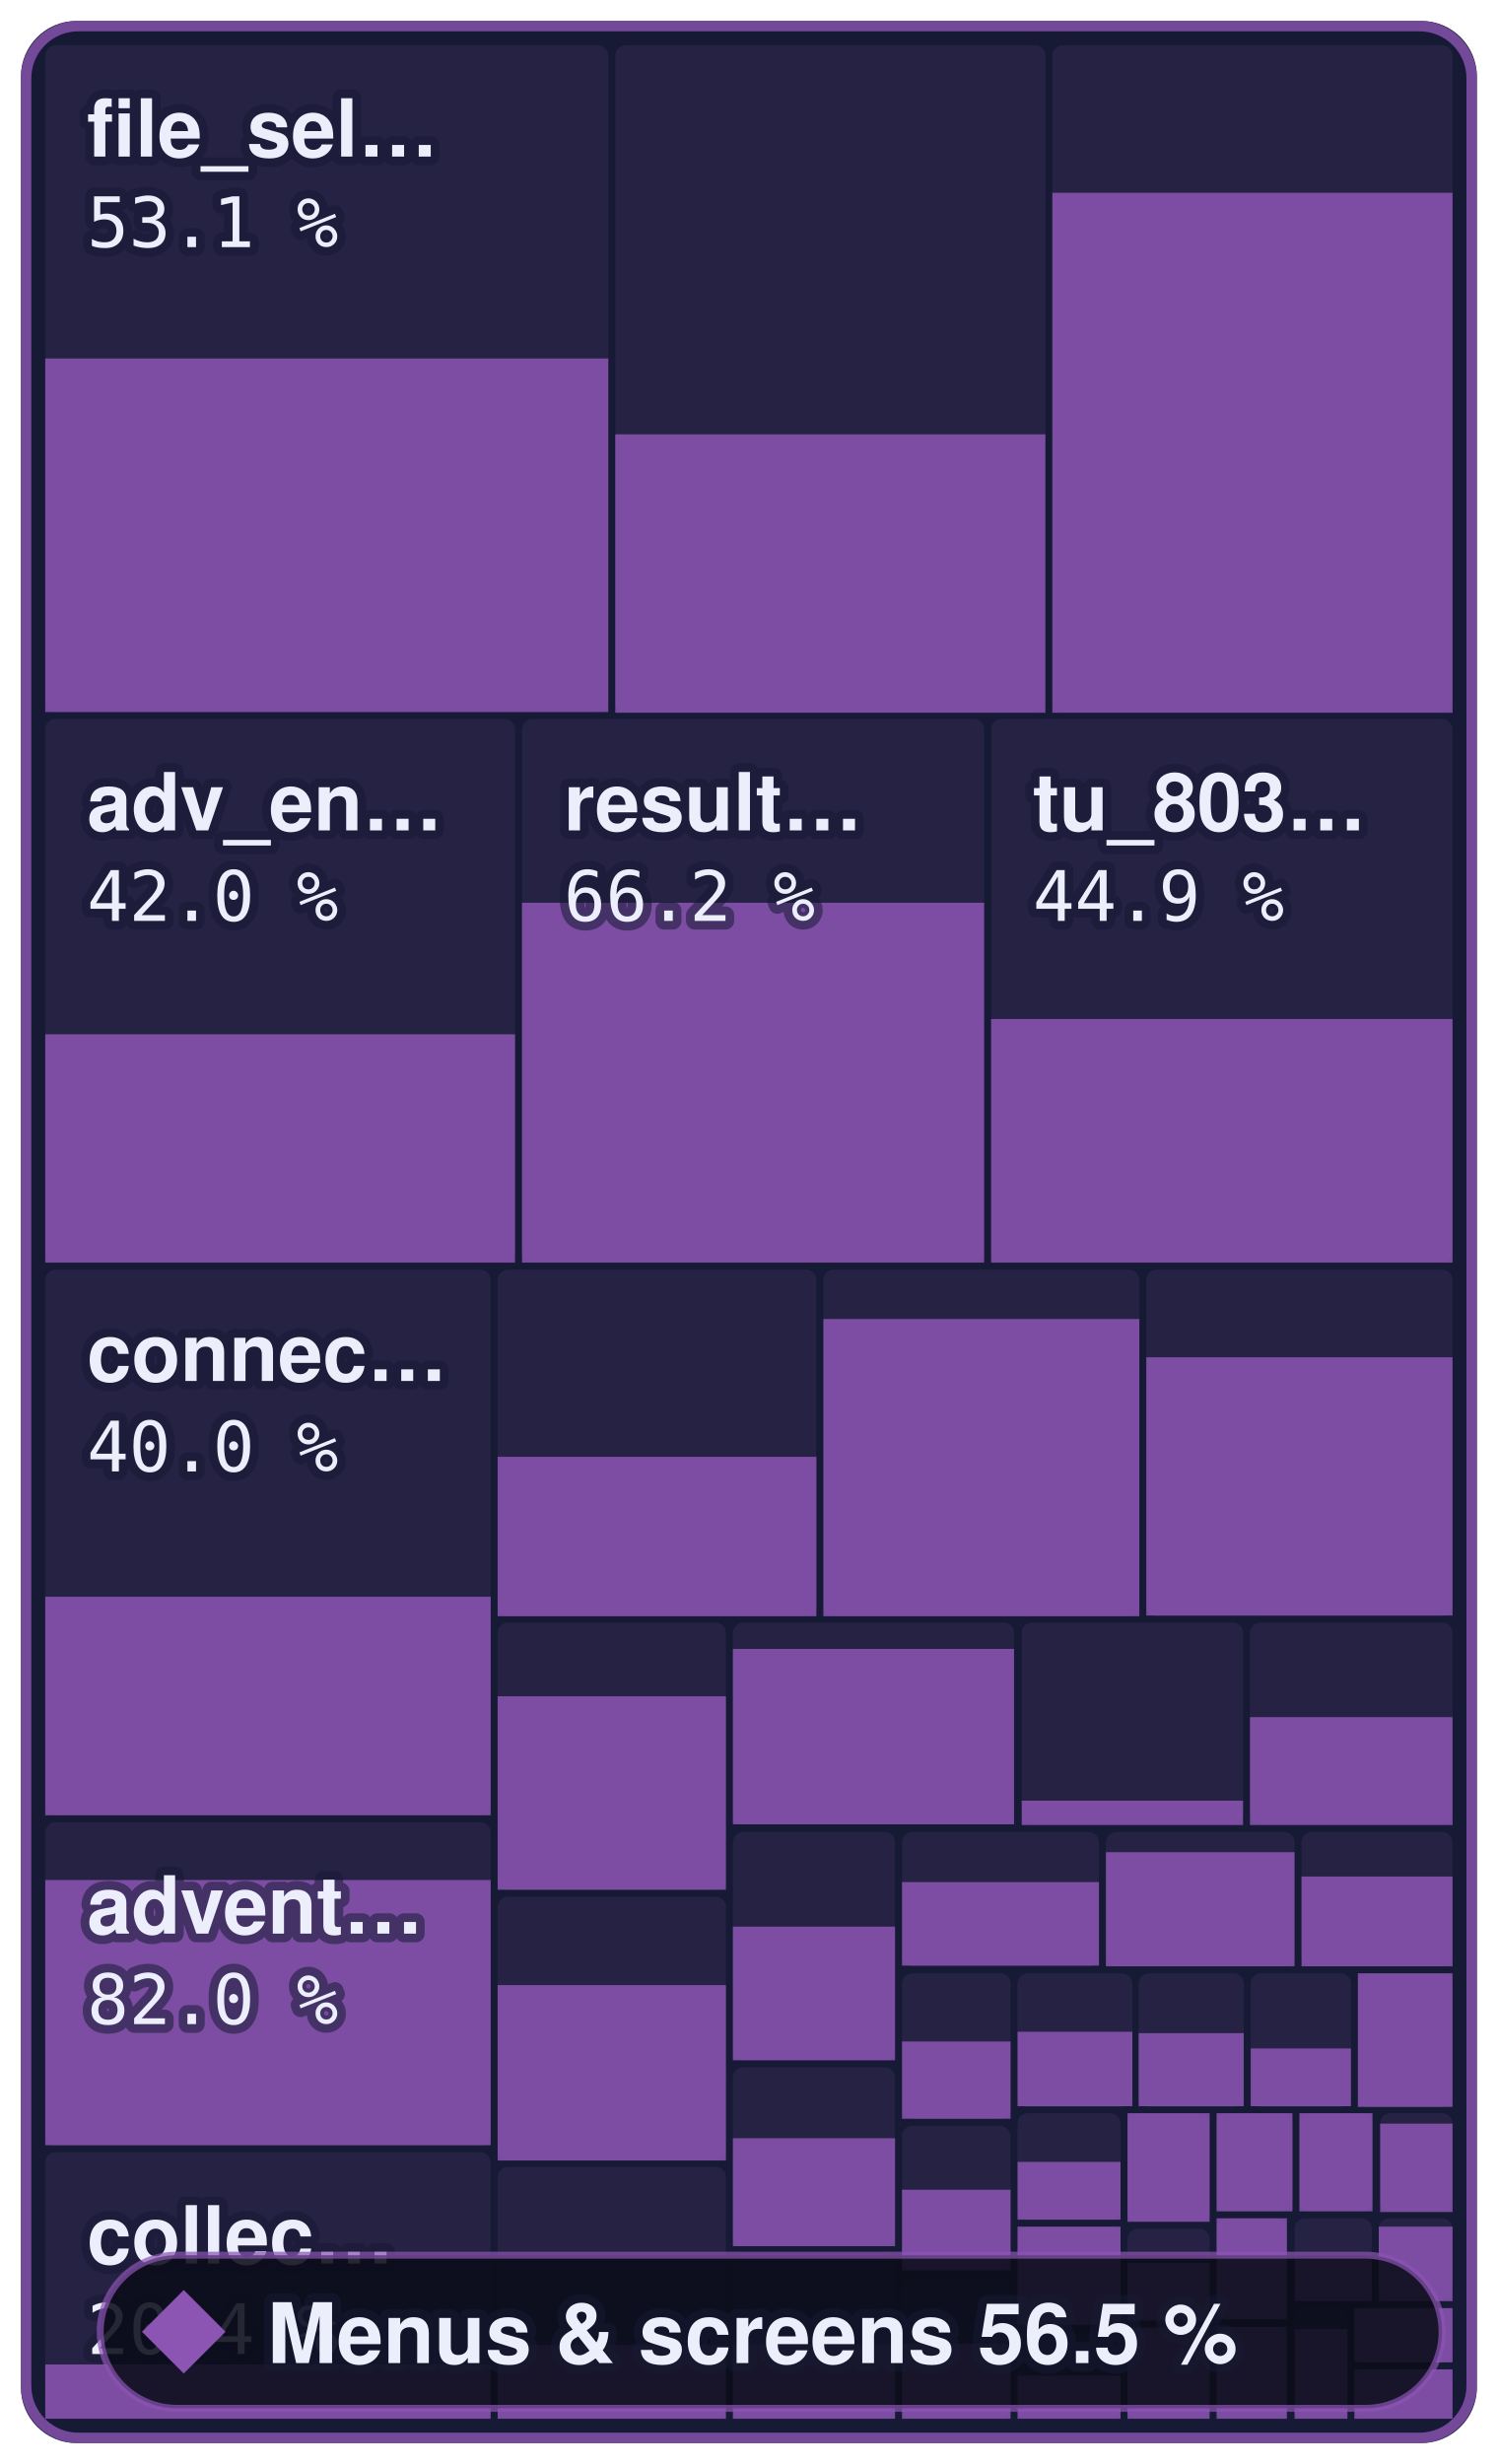
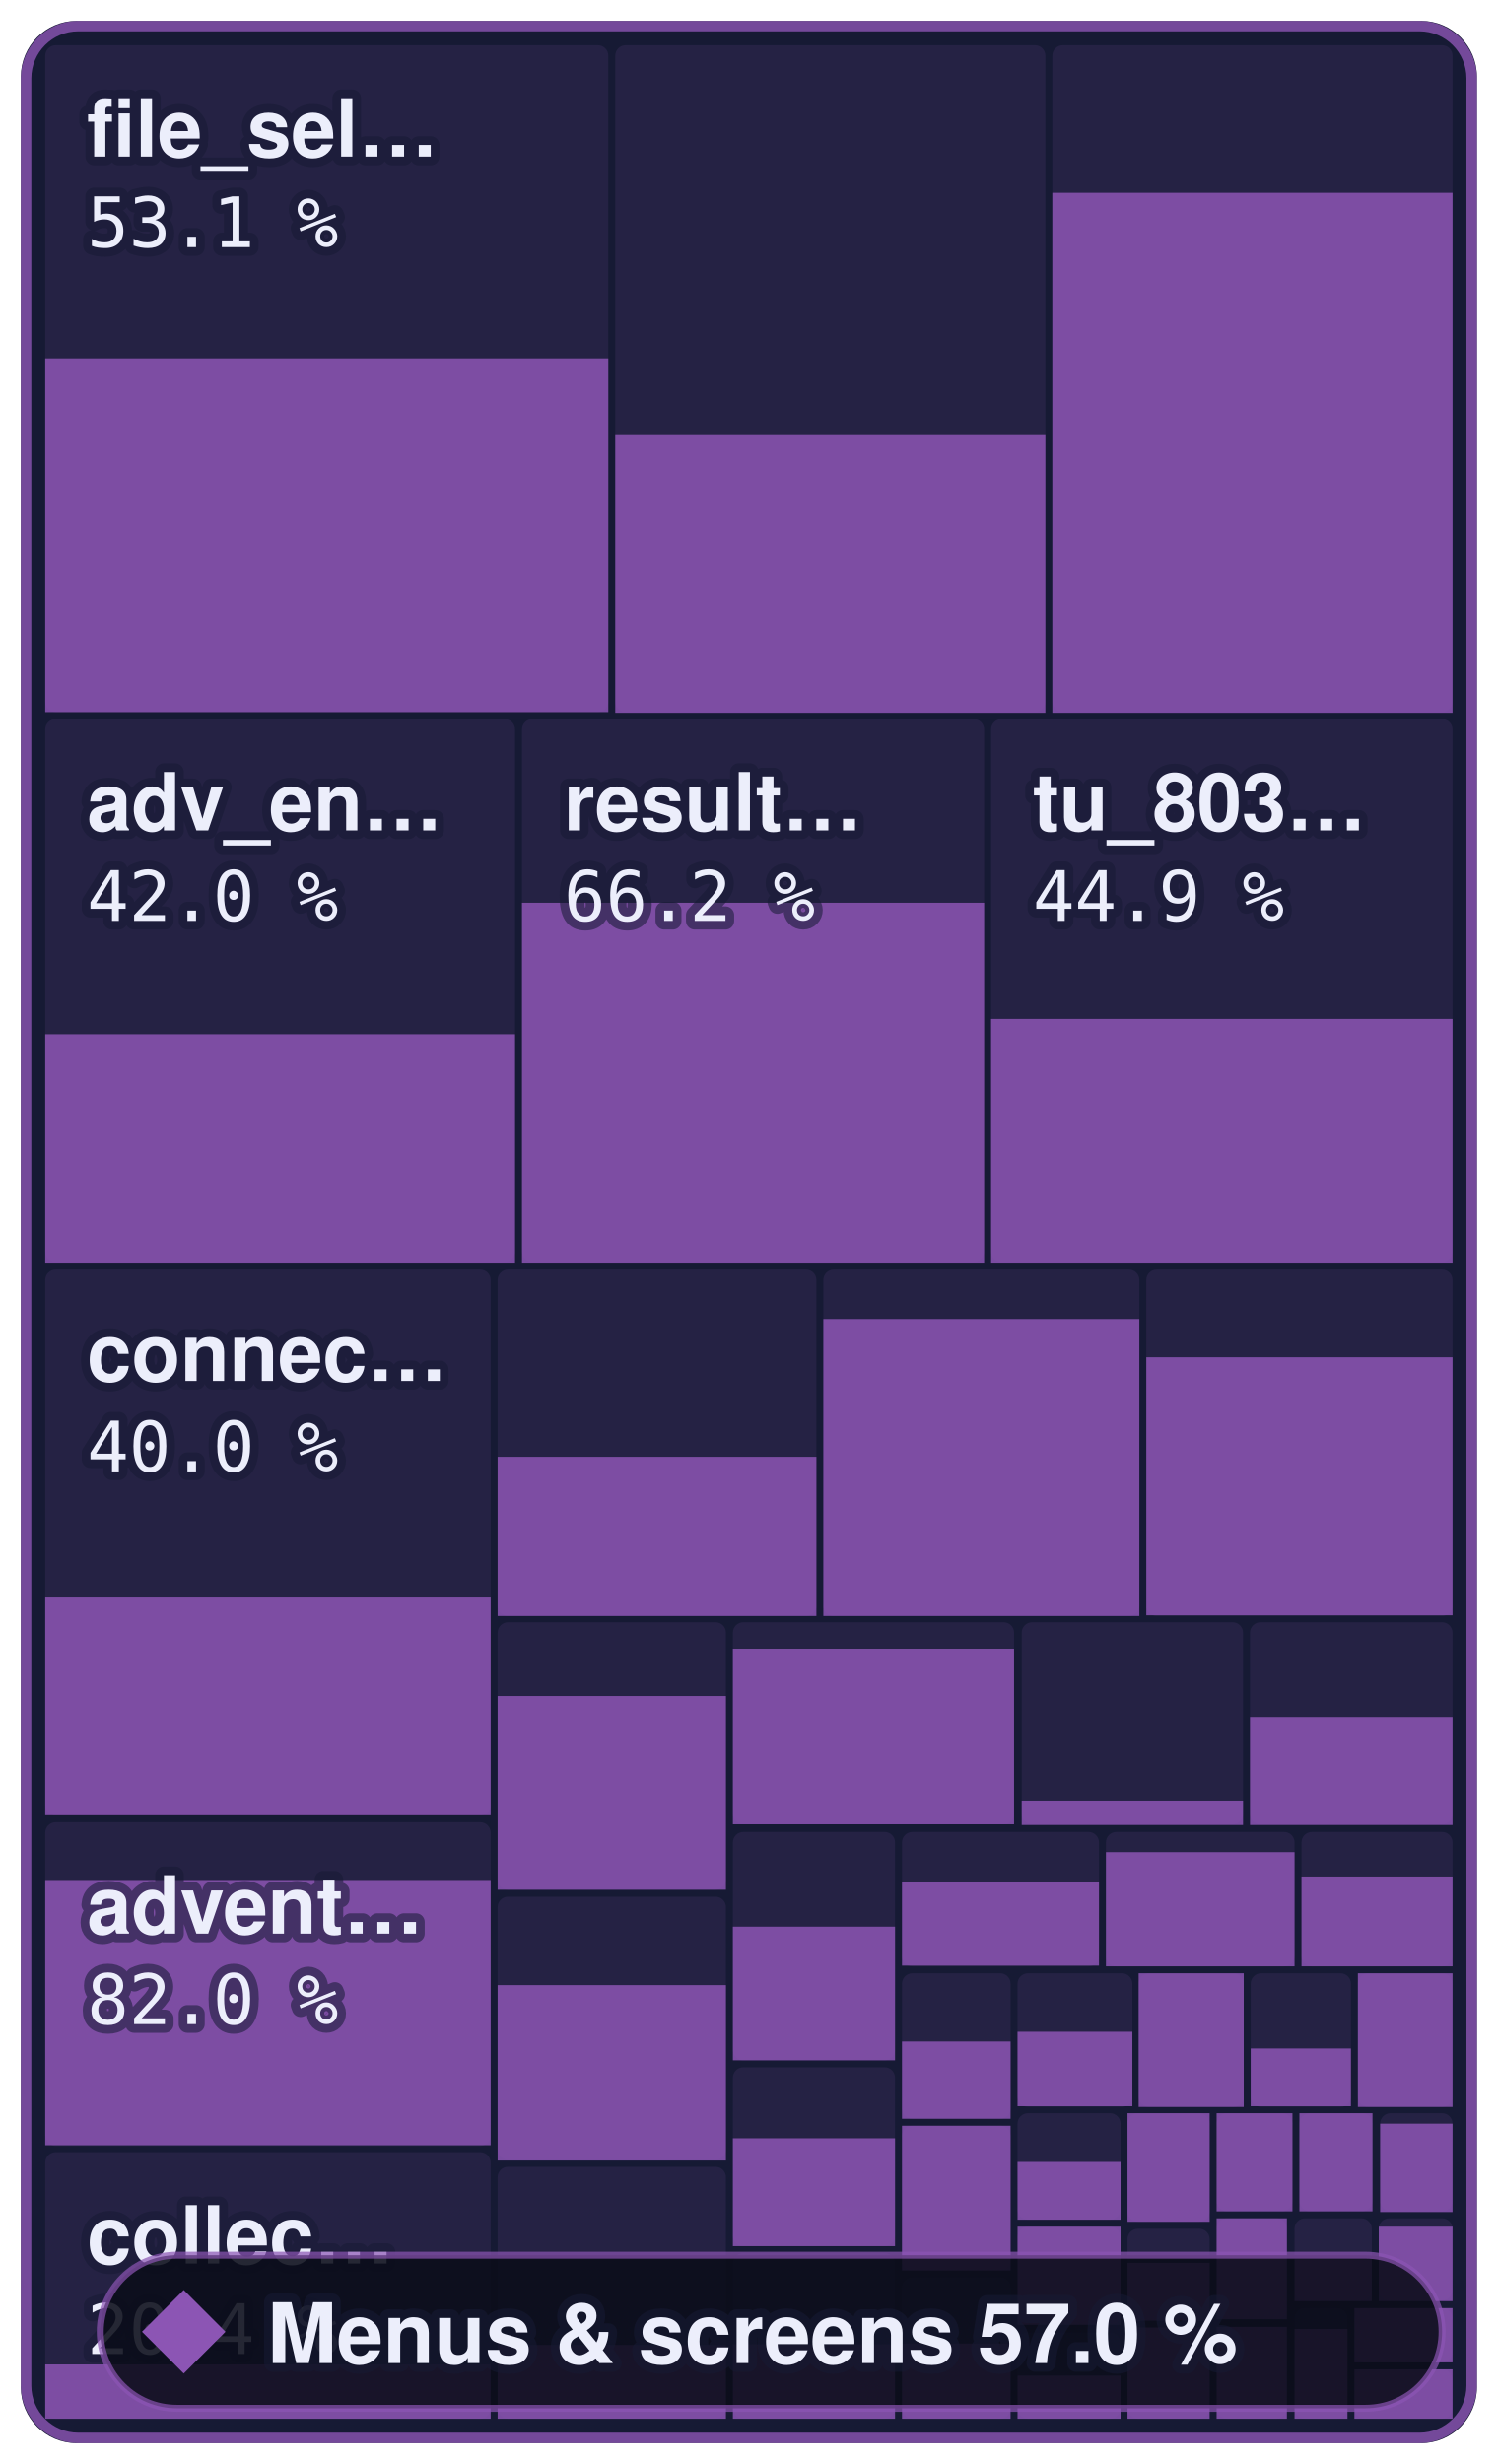
- <svg xmlns="http://www.w3.org/2000/svg" width="215.2" height="354" viewBox="0 0 215.2 354" role="img" aria-label="Menus &amp; screens: 56.5 % of 801,312 bytes of code matched, 711 of 863 functions">
+ <svg xmlns="http://www.w3.org/2000/svg" width="215.2" height="354" viewBox="0 0 215.2 354" role="img" aria-label="Menus &amp; screens: 57.0 % of 801,312 bytes of code matched, 713 of 863 functions">
  <style>text { font-family: -apple-system, BlinkMacSystemFont, 'Segoe UI', Helvetica, Arial, sans-serif; } .mono { font-family: ui-monospace, SFMono-Regular, 'SF Mono', Menlo, Consolas, monospace; } text { paint-order: stroke; stroke: #161a34; stroke-opacity: 0.55; stroke-width: 2.5px; stroke-linejoin: round; } .rise { transform-box: fill-box; transform-origin: 50% 100%; animation: rise 1.6s cubic-bezier(.2,.8,.2,1) .2s both; } @keyframes rise { from { transform: scaleY(0); } } @media (prefers-reduced-motion: reduce) { * { animation: none !important; } }</style>
  <rect x="3" y="3" width="209.2" height="348" rx="8" fill="#161a34" />
  <rect x="6.5" y="6.5" width="80.9" height="95.8" rx="1.5" fill="#8c55b4" fill-opacity="0.13" />
  <rect class="rise" x="6.5" y="51.5" width="80.9" height="50.8" fill="#8c55b4" fill-opacity="0.85" />
  <rect x="88.4" y="6.5" width="61.8" height="95.8" rx="1.5" fill="#8c55b4" fill-opacity="0.13" />
  <rect class="rise" x="88.4" y="62.4" width="61.8" height="40.0" fill="#8c55b4" fill-opacity="0.85" />
  <rect x="151.2" y="6.5" width="57.5" height="95.8" rx="1.5" fill="#8c55b4" fill-opacity="0.13" />
  <rect class="rise" x="151.2" y="27.7" width="57.5" height="74.7" fill="#8c55b4" fill-opacity="0.85" />
  <rect x="6.5" y="103.3" width="67.5" height="78.0" rx="1.5" fill="#8c55b4" fill-opacity="0.13" />
  <rect class="rise" x="6.5" y="148.6" width="67.5" height="32.8" fill="#8c55b4" fill-opacity="0.85" />
  <rect x="75.0" y="103.3" width="66.4" height="78.0" rx="1.5" fill="#8c55b4" fill-opacity="0.13" />
  <rect class="rise" x="75.0" y="129.7" width="66.4" height="51.7" fill="#8c55b4" fill-opacity="0.85" />
  <rect x="142.4" y="103.3" width="66.3" height="78.0" rx="1.5" fill="#8c55b4" fill-opacity="0.13" />
  <rect class="rise" x="142.4" y="146.4" width="66.3" height="35.0" fill="#8c55b4" fill-opacity="0.85" />
  <rect x="6.5" y="182.4" width="64.0" height="78.4" rx="1.5" fill="#8c55b4" fill-opacity="0.13" />
  <rect class="rise" x="6.5" y="229.4" width="64.0" height="31.4" fill="#8c55b4" fill-opacity="0.85" />
  <rect x="6.5" y="261.8" width="64.0" height="46.5" rx="1.5" fill="#8c55b4" fill-opacity="0.13" />
  <rect class="rise" x="6.5" y="270.1" width="64.0" height="38.1" fill="#8c55b4" fill-opacity="0.85" />
  <rect x="6.5" y="309.2" width="64.0" height="38.3" rx="1.5" fill="#8c55b4" fill-opacity="0.13" />
  <rect class="rise" x="6.5" y="339.7" width="64.0" height="7.8" fill="#8c55b4" fill-opacity="0.85" />
  <rect x="71.5" y="182.4" width="45.8" height="49.8" rx="1.5" fill="#8c55b4" fill-opacity="0.13" />
  <rect class="rise" x="71.5" y="209.3" width="45.8" height="22.9" fill="#8c55b4" fill-opacity="0.85" />
  <rect x="118.3" y="182.4" width="45.4" height="49.8" rx="1.5" fill="#8c55b4" fill-opacity="0.13" />
  <rect class="rise" x="118.3" y="189.5" width="45.4" height="42.7" fill="#8c55b4" fill-opacity="0.85" />
  <rect x="164.7" y="182.4" width="44.0" height="49.8" rx="1.5" fill="#8c55b4" fill-opacity="0.13" />
  <rect class="rise" x="164.7" y="195.0" width="44.0" height="37.1" fill="#8c55b4" fill-opacity="0.85" />
  <rect x="71.5" y="233.1" width="32.8" height="38.4" rx="1.5" fill="#8c55b4" fill-opacity="0.13" />
  <rect class="rise" x="71.5" y="243.7" width="32.8" height="27.8" fill="#8c55b4" fill-opacity="0.85" />
  <rect x="71.5" y="272.5" width="32.8" height="37.8" rx="1.5" fill="#8c55b4" fill-opacity="0.13" />
  <rect class="rise" x="71.5" y="285.2" width="32.8" height="25.2" fill="#8c55b4" fill-opacity="0.85" />
  <rect x="71.5" y="311.3" width="32.8" height="36.2" rx="1.5" fill="#8c55b4" fill-opacity="0.13" />
  <rect class="rise" x="71.5" y="336.9" width="32.8" height="10.6" fill="#8c55b4" fill-opacity="0.85" />
  <rect x="105.3" y="233.1" width="40.4" height="29.0" rx="1.5" fill="#8c55b4" fill-opacity="0.13" />
  <rect class="rise" x="105.3" y="236.9" width="40.4" height="25.2" fill="#8c55b4" fill-opacity="0.85" />
  <rect x="146.8" y="233.1" width="31.8" height="29.0" rx="1.5" fill="#8c55b4" fill-opacity="0.13" />
  <rect class="rise" x="146.8" y="258.7" width="31.8" height="3.5" fill="#8c55b4" fill-opacity="0.85" />
  <rect x="179.6" y="233.1" width="29.1" height="29.0" rx="1.5" fill="#8c55b4" fill-opacity="0.13" />
  <rect class="rise" x="179.6" y="246.7" width="29.1" height="15.5" fill="#8c55b4" fill-opacity="0.85" />
  <rect x="105.3" y="263.2" width="23.3" height="32.8" rx="1.5" fill="#8c55b4" fill-opacity="0.13" />
  <rect class="rise" x="105.3" y="276.8" width="23.3" height="19.2" fill="#8c55b4" fill-opacity="0.85" />
  <rect x="105.3" y="297.0" width="23.3" height="25.7" rx="1.5" fill="#8c55b4" fill-opacity="0.13" />
  <rect class="rise" x="105.3" y="307.2" width="23.3" height="15.5" fill="#8c55b4" fill-opacity="0.85" />
  <rect x="105.3" y="323.7" width="23.3" height="23.8" rx="1.5" fill="#8c55b4" fill-opacity="0.13" />
  <rect class="rise" x="105.3" y="336.8" width="23.3" height="10.7" fill="#8c55b4" fill-opacity="0.85" />
  <rect x="129.6" y="263.2" width="28.3" height="19.3" rx="1.5" fill="#8c55b4" fill-opacity="0.13" />
  <rect class="rise" x="129.6" y="270.4" width="28.3" height="12.0" fill="#8c55b4" fill-opacity="0.85" />
  <rect x="158.9" y="263.2" width="27.1" height="19.3" rx="1.5" fill="#8c55b4" fill-opacity="0.13" />
  <rect class="rise" x="158.9" y="266.1" width="27.1" height="16.4" fill="#8c55b4" fill-opacity="0.85" />
  <rect x="187.0" y="263.2" width="21.7" height="19.3" rx="1.5" fill="#8c55b4" fill-opacity="0.13" />
  <rect class="rise" x="187.0" y="269.6" width="21.7" height="12.9" fill="#8c55b4" fill-opacity="0.85" />
  <rect x="129.6" y="283.5" width="15.6" height="20.9" rx="1.5" fill="#8c55b4" fill-opacity="0.13" />
  <rect class="rise" x="129.6" y="293.3" width="15.6" height="11.1" fill="#8c55b4" fill-opacity="0.85" />
  <rect x="129.6" y="305.4" width="15.6" height="20.8" rx="1.5" fill="#8c55b4" fill-opacity="0.13" />
-   <rect class="rise" x="129.6" y="314.6" width="15.6" height="11.6" fill="#8c55b4" fill-opacity="0.85" />
+   <rect class="rise" x="129.6" y="305.4" width="15.6" height="20.8" fill="#8c55b4" fill-opacity="0.85" />
  <rect x="129.6" y="327.2" width="15.6" height="20.3" rx="1.5" fill="#8c55b4" fill-opacity="0.13" />
  <rect class="rise" x="129.6" y="336.7" width="15.6" height="10.8" fill="#8c55b4" fill-opacity="0.85" />
  <rect x="146.2" y="283.5" width="16.5" height="19.2" rx="1.5" fill="#8c55b4" fill-opacity="0.13" />
  <rect class="rise" x="146.2" y="291.9" width="16.5" height="10.7" fill="#8c55b4" fill-opacity="0.85" />
  <rect x="163.6" y="283.5" width="15.1" height="19.2" rx="1.5" fill="#8c55b4" fill-opacity="0.13" />
-   <rect class="rise" x="163.6" y="292.1" width="15.1" height="10.5" fill="#8c55b4" fill-opacity="0.85" />
+   <rect class="rise" x="163.6" y="283.5" width="15.1" height="19.2" fill="#8c55b4" fill-opacity="0.85" />
  <rect x="179.7" y="283.5" width="14.4" height="19.2" rx="1.5" fill="#8c55b4" fill-opacity="0.13" />
  <rect class="rise" x="179.7" y="294.3" width="14.4" height="8.3" fill="#8c55b4" fill-opacity="0.85" />
  <rect x="195.1" y="283.5" width="13.6" height="19.2" rx="1.5" fill="#8c55b4" fill-opacity="0.13" />
  <rect class="rise" x="195.1" y="283.5" width="13.6" height="19.2" fill="#8c55b4" fill-opacity="0.85" />
  <rect x="146.2" y="303.6" width="14.8" height="15.3" rx="1.5" fill="#8c55b4" fill-opacity="0.13" />
  <rect class="rise" x="146.2" y="310.6" width="14.8" height="8.3" fill="#8c55b4" fill-opacity="0.85" />
  <rect x="146.2" y="319.9" width="14.8" height="14.1" rx="1.5" fill="#8c55b4" fill-opacity="0.13" />
  <rect class="rise" x="146.2" y="319.9" width="14.8" height="14.1" fill="#8c55b4" fill-opacity="0.85" />
  <rect x="146.2" y="335.1" width="14.8" height="12.4" rx="1.5" fill="#8c55b4" fill-opacity="0.13" />
  <rect class="rise" x="146.2" y="341.3" width="14.8" height="6.2" fill="#8c55b4" fill-opacity="0.85" />
  <rect x="162.0" y="303.6" width="11.8" height="15.6" rx="1.5" fill="#8c55b4" fill-opacity="0.13" />
  <rect class="rise" x="162.0" y="303.6" width="11.8" height="15.6" fill="#8c55b4" fill-opacity="0.85" />
  <rect x="162.0" y="320.2" width="11.8" height="13.2" rx="1.5" fill="#8c55b4" fill-opacity="0.13" />
  <rect class="rise" x="162.0" y="325.1" width="11.8" height="8.3" fill="#8c55b4" fill-opacity="0.85" />
  <rect x="162.0" y="334.4" width="11.8" height="13.1" rx="1.5" fill="#8c55b4" fill-opacity="0.13" />
  <rect class="rise" x="162.0" y="334.4" width="11.8" height="13.1" fill="#8c55b4" fill-opacity="0.85" />
  <rect x="174.8" y="303.6" width="10.9" height="14.1" rx="1.5" fill="#8c55b4" fill-opacity="0.13" />
  <rect class="rise" x="174.8" y="303.6" width="10.9" height="14.1" fill="#8c55b4" fill-opacity="0.85" />
  <rect x="186.7" y="303.6" width="10.5" height="14.1" rx="1.5" fill="#8c55b4" fill-opacity="0.13" />
  <rect class="rise" x="186.7" y="303.6" width="10.5" height="14.1" fill="#8c55b4" fill-opacity="0.85" />
  <rect x="198.3" y="303.6" width="10.4" height="14.1" rx="1.5" fill="#8c55b4" fill-opacity="0.13" />
  <rect class="rise" x="198.3" y="305.1" width="10.4" height="12.7" fill="#8c55b4" fill-opacity="0.85" />
  <rect x="174.8" y="318.7" width="10.1" height="14.5" rx="1.5" fill="#8c55b4" fill-opacity="0.13" />
  <rect class="rise" x="174.8" y="318.7" width="10.1" height="14.5" fill="#8c55b4" fill-opacity="0.85" />
  <rect x="174.8" y="334.3" width="10.1" height="13.2" rx="1.5" fill="#8c55b4" fill-opacity="0.13" />
  <rect class="rise" x="174.8" y="334.3" width="10.1" height="13.2" fill="#8c55b4" fill-opacity="0.85" />
  <rect x="186.0" y="318.7" width="11.1" height="11.8" rx="1.5" fill="#8c55b4" fill-opacity="0.13" />
  <rect class="rise" x="186.0" y="324.6" width="11.1" height="6.0" fill="#8c55b4" fill-opacity="0.85" />
  <rect x="198.1" y="318.7" width="10.6" height="11.8" rx="1.5" fill="#8c55b4" fill-opacity="0.13" />
  <rect class="rise" x="198.1" y="319.9" width="10.6" height="10.7" fill="#8c55b4" fill-opacity="0.85" />
  <rect x="186.0" y="331.6" width="7.6" height="15.9" rx="1.5" fill="#8c55b4" fill-opacity="0.13" />
  <rect class="rise" x="186.0" y="334.6" width="7.6" height="12.9" fill="#8c55b4" fill-opacity="0.85" />
  <rect x="194.6" y="331.6" width="14.1" height="7.8" rx="1.5" fill="#8c55b4" fill-opacity="0.13" />
  <rect class="rise" x="194.6" y="331.6" width="14.1" height="7.8" fill="#8c55b4" fill-opacity="0.85" />
  <rect x="194.6" y="340.4" width="14.1" height="7.1" rx="1.5" fill="#8c55b4" fill-opacity="0.13" />
  <rect class="rise" x="194.6" y="340.4" width="14.1" height="7.1" fill="#8c55b4" fill-opacity="0.85" />
  <rect x="3.75" y="3.75" width="207.7" height="346.5" rx="7.5" fill="none" stroke="#8c55b4" stroke-opacity="0.8" stroke-width="1.5" />
  <text x="12.5" y="22.5" font-size="11.5" font-weight="600" fill="#eceefb">file_sel…</text>
  <text x="12.5" y="35.5" class="mono" font-size="10" fill="#eceefb">53.1 %</text>
  <text x="12.5" y="119.3" font-size="11.5" font-weight="600" fill="#eceefb">adv_en…</text>
  <text x="12.5" y="132.3" class="mono" font-size="10" fill="#eceefb">42.0 %</text>
  <text x="81.0" y="119.3" font-size="11.5" font-weight="600" fill="#eceefb">result…</text>
  <text x="81.0" y="132.3" class="mono" font-size="10" fill="#eceefb">66.2 %</text>
  <text x="148.4" y="119.3" font-size="11.5" font-weight="600" fill="#eceefb">tu_803…</text>
  <text x="148.4" y="132.3" class="mono" font-size="10" fill="#eceefb">44.9 %</text>
  <text x="12.5" y="198.4" font-size="11.5" font-weight="600" fill="#eceefb">connec…</text>
  <text x="12.5" y="211.4" class="mono" font-size="10" fill="#eceefb">40.0 %</text>
  <text x="12.5" y="277.8" font-size="11.5" font-weight="600" fill="#eceefb">advent…</text>
  <text x="12.5" y="290.8" class="mono" font-size="10" fill="#eceefb">82.0 %</text>
  <text x="12.5" y="325.2" font-size="11.5" font-weight="600" fill="#eceefb">collec…</text>
  <text x="12.5" y="338.2" class="mono" font-size="10" fill="#eceefb">20.4 %</text>
  <rect x="14.4" y="324" width="192.8" height="22" rx="11" fill="#0b0d1a" fill-opacity="0.88" stroke="#8c55b4" stroke-opacity="0.7" />
  <path d="M26.4 329L32.4 335L26.4 341L20.4 335Z" fill="#8c55b4" />
-   <text x="38.4" y="339.5" font-size="12" font-weight="700" fill="#eceefb">Menus &amp; screens 56.5 %</text>
+   <text x="38.4" y="339.5" font-size="12" font-weight="700" fill="#eceefb">Menus &amp; screens 57.0 %</text>
</svg>
